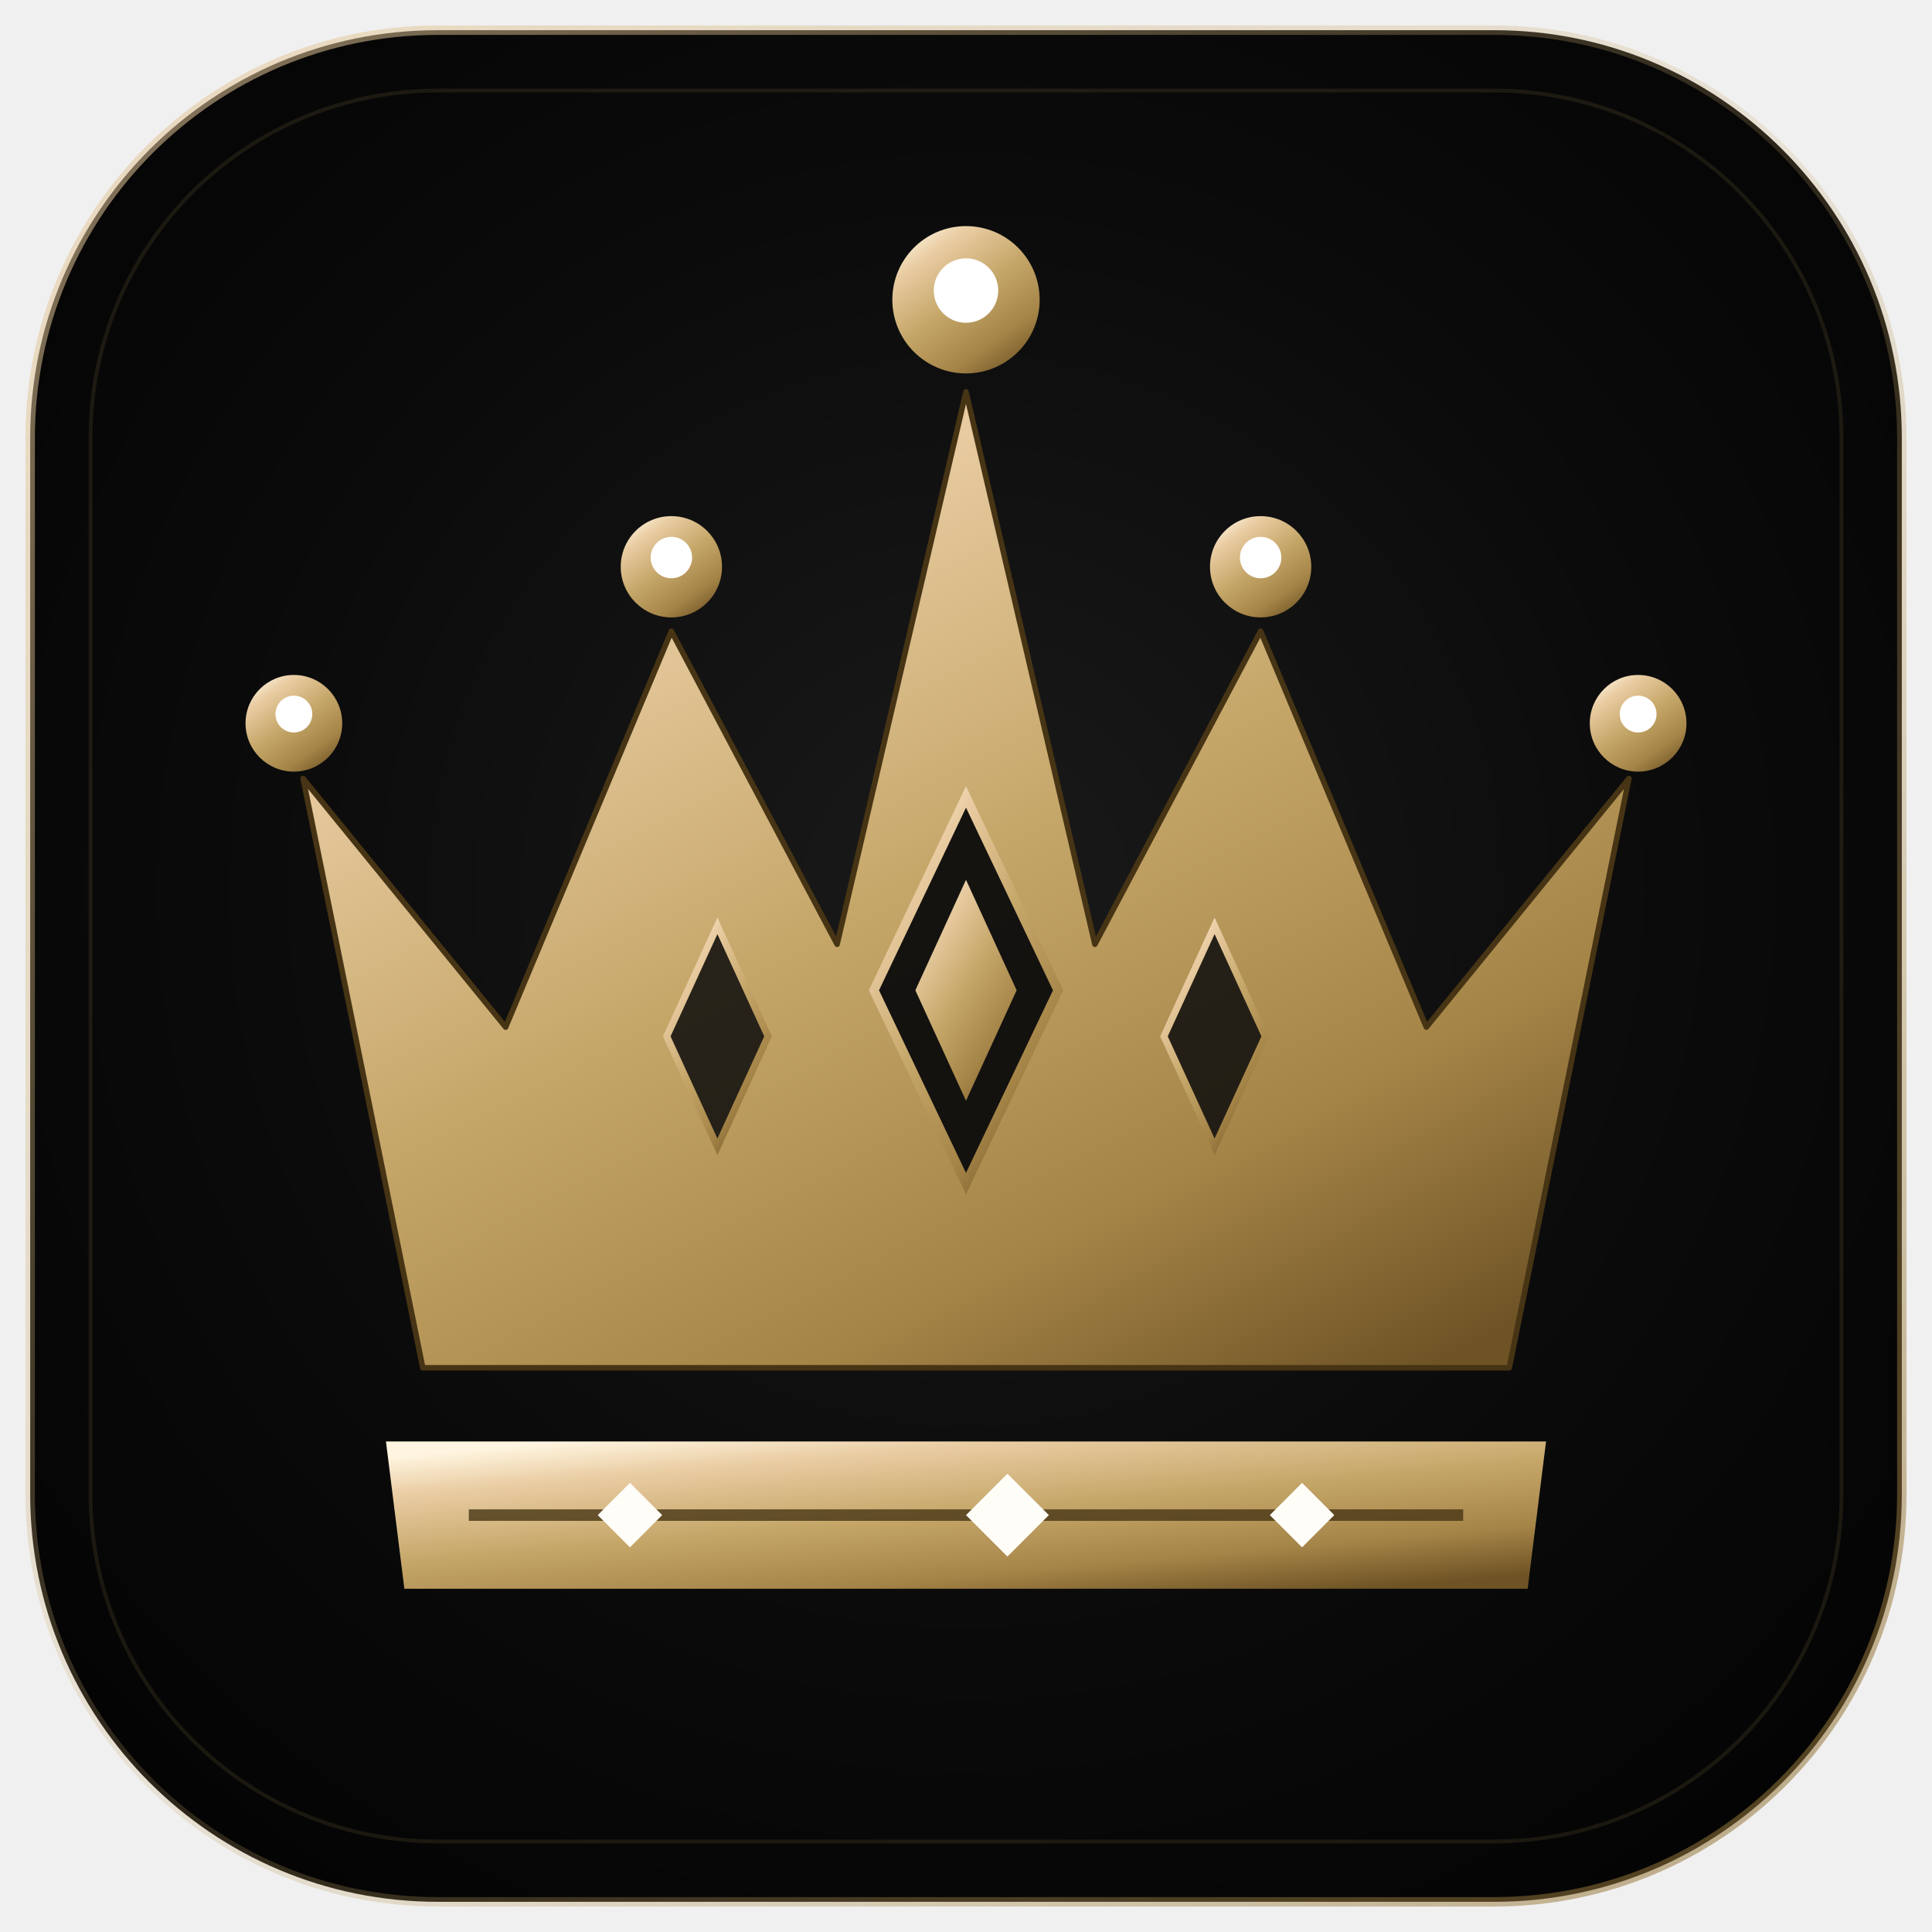
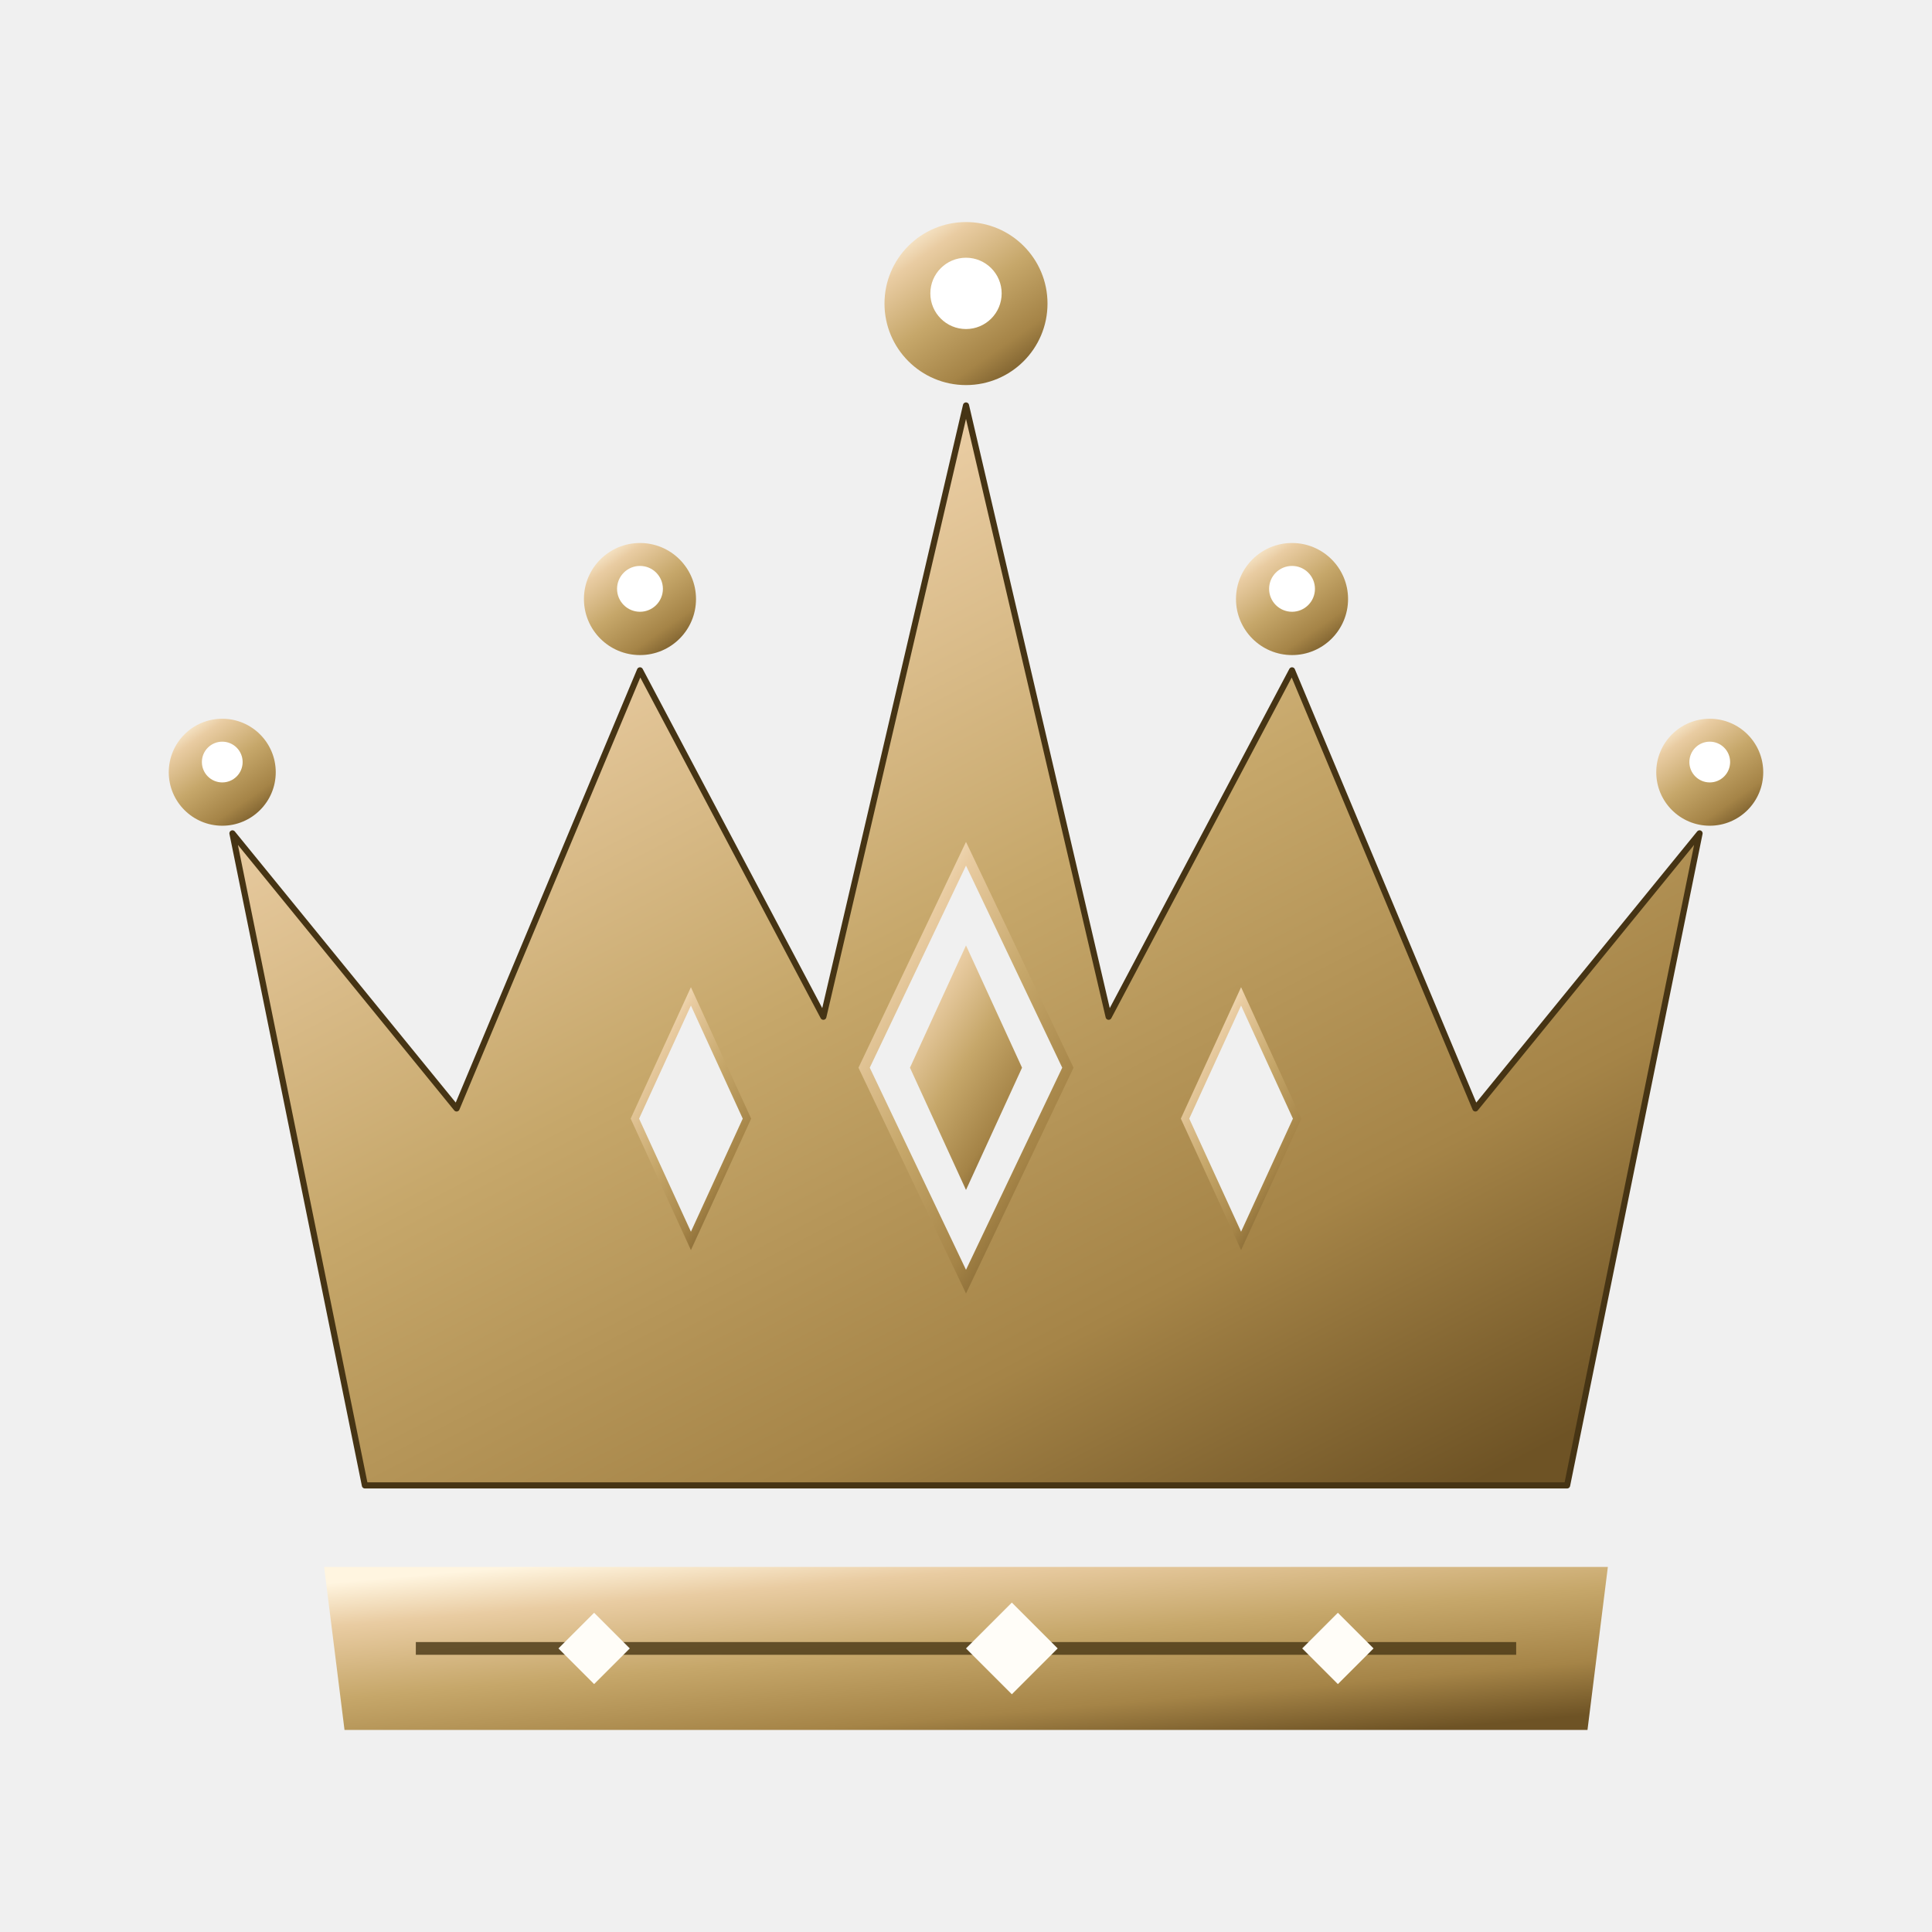
<svg xmlns="http://www.w3.org/2000/svg" viewBox="0 0 512 512" width="100%" height="100%">
  <defs>
-     <radialGradient id="obsidianGlow" cx="50%" cy="46%" r="68%">
-       <stop offset="0%" stop-color="#1A1A1A" />
-       <stop offset="55%" stop-color="#0B0B0B" />
-       <stop offset="100%" stop-color="#030303" />
-     </radialGradient>
    <linearGradient id="champagneGold" x1="15%" y1="0%" x2="85%" y2="100%">
      <stop offset="0%" stop-color="#FFF5E0" />
      <stop offset="18%" stop-color="#E9CCA2" />
      <stop offset="48%" stop-color="#C6A76A" />
      <stop offset="78%" stop-color="#A58447" />
      <stop offset="100%" stop-color="#6E5325" />
    </linearGradient>
-     <linearGradient id="goldBorder" x1="0%" y1="0%" x2="100%" y2="100%">
-       <stop offset="0%" stop-color="#E9CCA2" stop-opacity="0.6" />
-       <stop offset="50%" stop-color="#C6A76A" stop-opacity="0.2" />
-       <stop offset="100%" stop-color="#8E6F33" stop-opacity="0.6" />
-     </linearGradient>
  </defs>
-   <rect x="8" y="8" width="496" height="496" rx="108" fill="url(#obsidianGlow)" />
-   <rect x="8" y="8" width="496" height="496" rx="108" fill="none" stroke="url(#goldBorder)" stroke-width="2.5" />
-   <rect x="24" y="24" width="464" height="464" rx="92" fill="none" stroke="#C6A76A" stroke-width="1" stroke-opacity="0.12" />
-   <g id="crownEmblem" transform="translate(256, 260) scale(1.22) translate(-256, -260)">
-     <path d="M 112 216              L 156 270              L 192 184              L 228 252              L 256 132              L 284 252              L 320 184              L 356 270              L 400 216              L 374 344              L 138 344 Z" fill="url(#champagneGold)" stroke="#463414" stroke-width="1.2" stroke-linejoin="round" />
+   <g id="crownEmblem" transform="translate(256, 260) scale(1.35) translate(-256, -245)">
+     <path d="M 112 216              L 156 270              L 192 184              L 228 252              L 256 132              L 284 252              L 320 184              L 356 270              L 400 216              L 374 344              L 138 344 Z              M 256 220 L 276 262 L 256 304 L 236 262 Z              M 202 248 L 213 272 L 202 296 L 191 272 Z              M 310 248 L 321 272 L 310 296 L 299 272 Z" fill="url(#champagneGold)" fill-rule="evenodd" stroke="#463414" stroke-width="1.2" stroke-linejoin="round" />
    <path d="M 130 360              L 382 360              L 378 392              L 134 392 Z" fill="url(#champagneGold)" />
    <line x1="148" y1="376" x2="364" y2="376" stroke="#483615" stroke-width="2.5" stroke-opacity="0.8" />
    <polygon points="176,376 183,369 190,376 183,383" fill="#FFFDF8" />
    <polygon points="256,376 265,367 274,376 265,385" fill="#FFFDF8" />
    <polygon points="322,376 329,369 336,376 329,383" fill="#FFFDF8" />
    <circle cx="256" cy="112" r="16" fill="url(#champagneGold)" />
    <circle cx="256" cy="110" r="7" fill="#FFFFFF" />
    <circle cx="192" cy="170" r="11" fill="url(#champagneGold)" />
    <circle cx="192" cy="168" r="4.5" fill="#FFFFFF" />
    <circle cx="320" cy="170" r="11" fill="url(#champagneGold)" />
    <circle cx="320" cy="168" r="4.5" fill="#FFFFFF" />
    <circle cx="110" cy="204" r="10.5" fill="url(#champagneGold)" />
    <circle cx="110" cy="202" r="4" fill="#FFFFFF" />
    <circle cx="402" cy="204" r="10.5" fill="url(#champagneGold)" />
    <circle cx="402" cy="202" r="4" fill="#FFFFFF" />
-     <polygon points="256,220 276,262 256,304 236,262" fill="#0C0C0C" fill-opacity="0.95" stroke="url(#champagneGold)" stroke-width="2" />
+     <polygon points="256,220 276,262 256,304 236,262" fill="none" stroke="url(#champagneGold)" stroke-width="2" />
    <polygon points="256,238 267,262 256,286 245,262" fill="url(#champagneGold)" />
-     <polygon points="202,248 213,272 202,296 191,272" fill="#0C0C0C" fill-opacity="0.85" stroke="url(#champagneGold)" stroke-width="1.5" />
-     <polygon points="310,248 321,272 310,296 299,272" fill="#0C0C0C" fill-opacity="0.85" stroke="url(#champagneGold)" stroke-width="1.5" />
+     <polygon points="202,248 213,272 202,296 191,272" fill="none" stroke="url(#champagneGold)" stroke-width="1.5" />
+     <polygon points="310,248 321,272 310,296 299,272" fill="none" stroke="url(#champagneGold)" stroke-width="1.5" />
  </g>
</svg>
